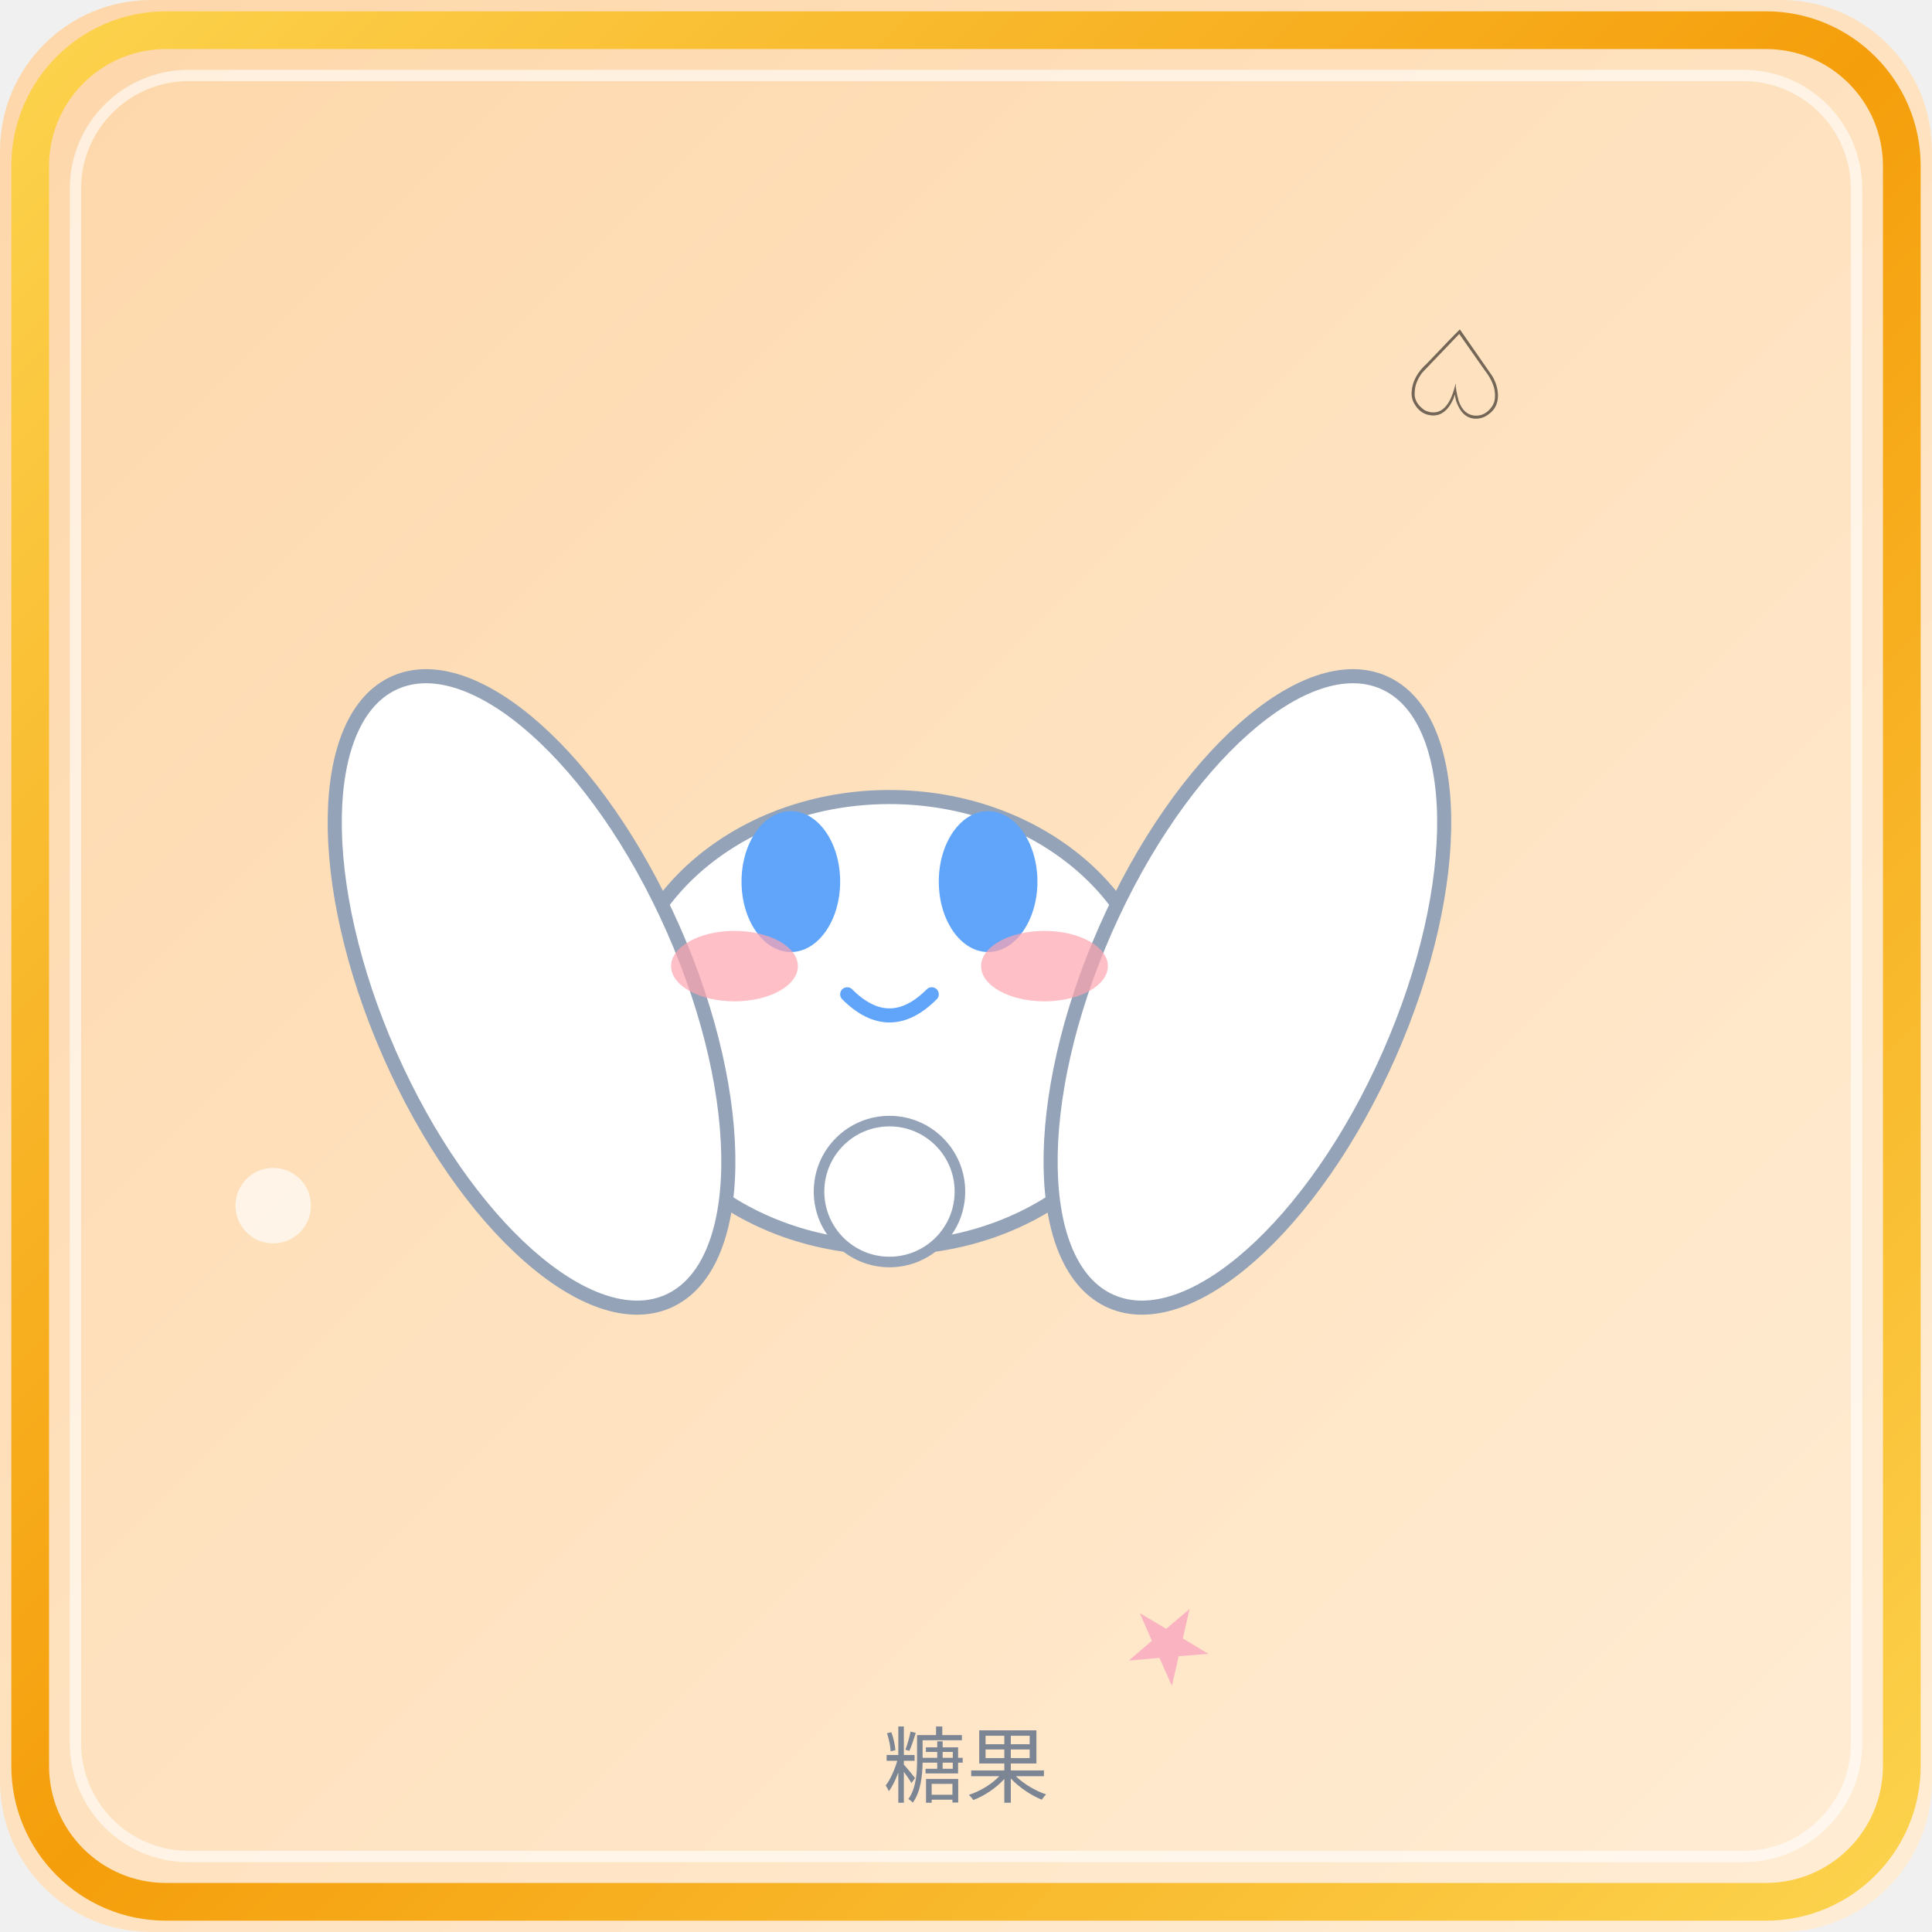
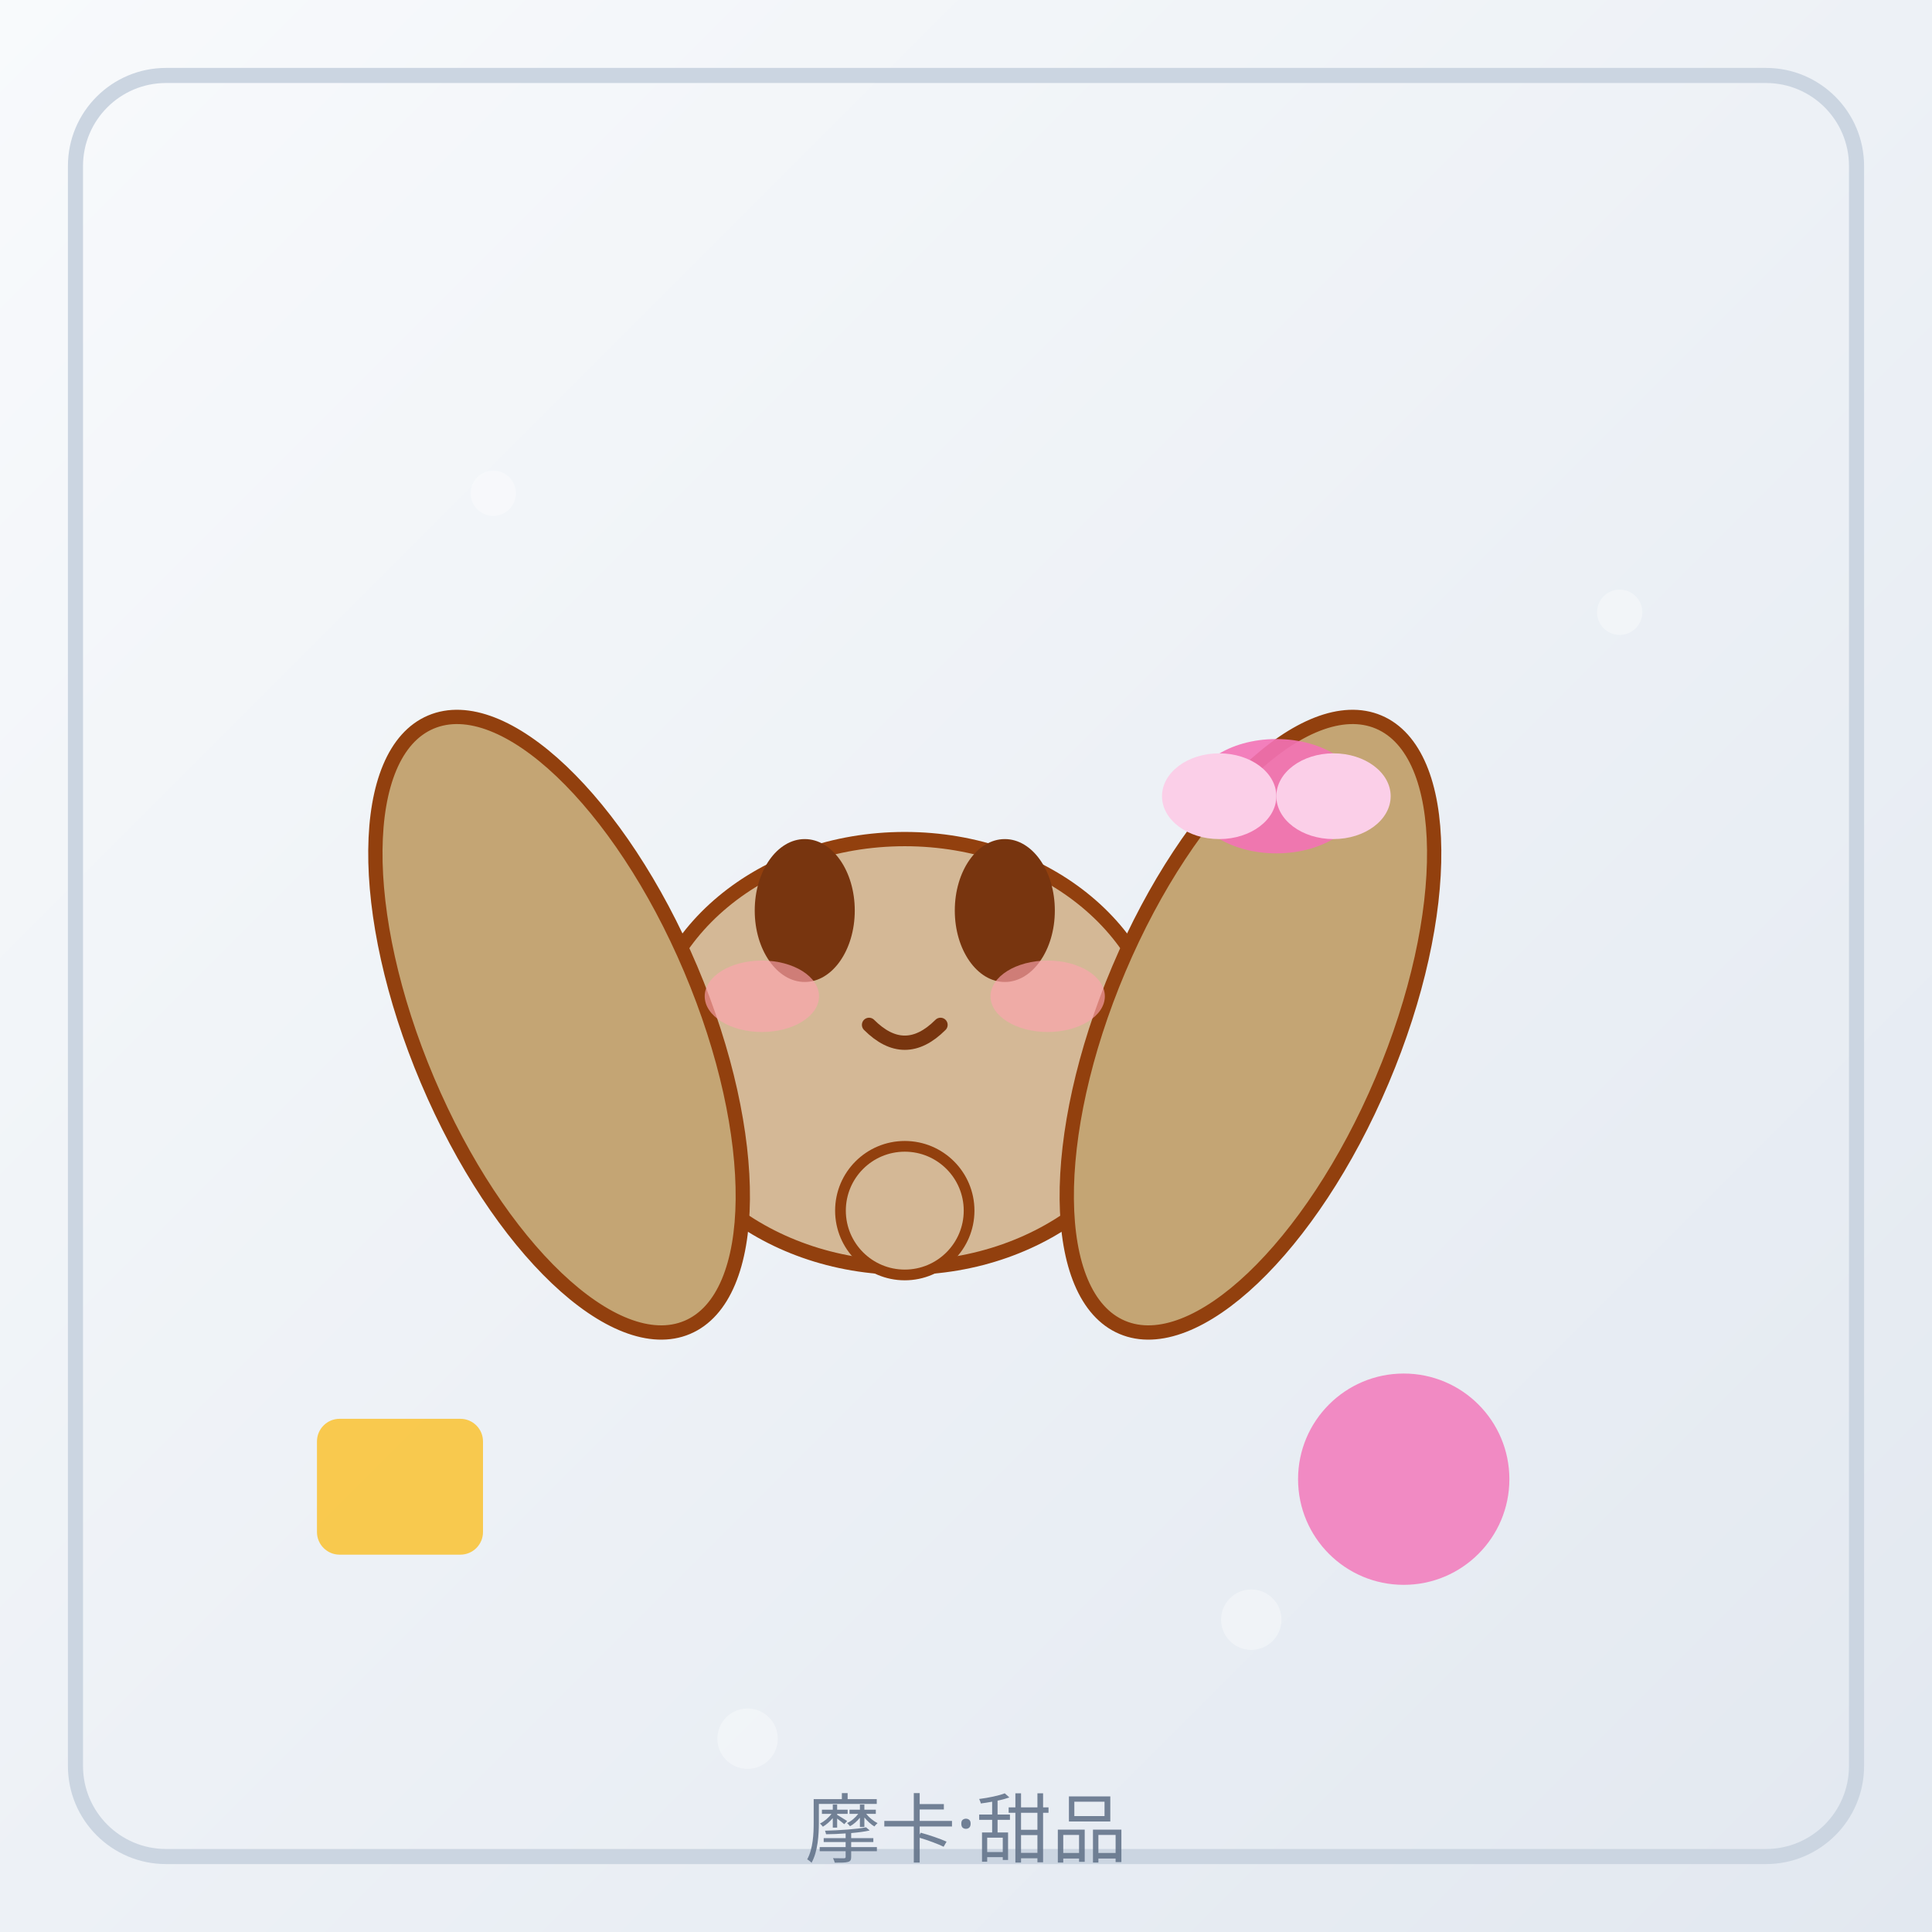
<svg xmlns="http://www.w3.org/2000/svg" viewBox="0 0 256 256" width="256" height="256">
  <defs>
    <linearGradient id="bg" x1="0%" y1="0%" x2="100%" y2="100%">
-       <stop offset="0%" stop-color="#fed7aa" />
-       <stop offset="100%" stop-color="#ffedd5" />
+       <stop offset="0%" stop-color="#f8fafc" />
+       <stop offset="100%" stop-color="#e2e8f0" />
    </linearGradient>
    <linearGradient id="gold" x1="0%" y1="0%" x2="100%" y2="100%">
      <stop offset="0%" stop-color="#fcd34d" />
      <stop offset="50%" stop-color="#f59e0b" />
      <stop offset="100%" stop-color="#fcd34d" />
    </linearGradient>
  </defs>
-   <rect width="256" height="256" rx="20" fill="url(#bg)" />
-   <text x="151.76" y="211.376" font-size="14" fill="#f472b6" opacity="0.445" transform="rotate(102.96 151.76 211.376)">★</text>
-   <circle cx="36.2" cy="159.752" r="5" fill="#fff" opacity="0.654" />
-   <text x="200.576" y="44.192" font-size="16" opacity="0.546" transform="rotate(184.32 200.576 44.192)">♡</text>
-   <text x="85.016" y="144.632" font-size="26" fill="#f472b6" opacity="0.755" transform="rotate(351.72 85.016 144.632)">★</text>
-   <text x="128" y="238" text-anchor="middle" font-family="Segoe UI, sans-serif" font-size="11" fill="#64748b" opacity="0.85">糖果</text>
-   <g transform="translate(117.86,118.68) scale(0.9335)">
-     <ellipse cx="0" cy="18" rx="38" ry="32" fill="#fff" stroke="#94a3b8" stroke-width="2" />
-     <ellipse cx="-52" cy="-8" rx="22" ry="48" fill="#fff" stroke="#94a3b8" stroke-width="2" transform="rotate(-23.8)" />
-     <ellipse cx="52" cy="-8" rx="22" ry="48" fill="#fff" stroke="#94a3b8" stroke-width="2" transform="rotate(23.8)" />
-     <ellipse cx="-14" cy="-2" rx="7" ry="10" fill="#60a5fa" />
-     <ellipse cx="14" cy="-2" rx="7" ry="10" fill="#60a5fa" />
-     <ellipse cx="-22" cy="10" rx="9" ry="5" fill="#fda4af" opacity="0.7" />
-     <ellipse cx="22" cy="10" rx="9" ry="5" fill="#fda4af" opacity="0.7" />
-     <path d="M-6 14 Q0 20 6 14" fill="none" stroke="#60a5fa" stroke-width="2" stroke-linecap="round" />
-     <circle cx="0" cy="42" r="10" fill="#fff" stroke="#94a3b8" stroke-width="1.5" />
+   <rect width="256" height="256" fill="url(#bg)" />
+   <circle cx="65.36" cy="65.36" r="3" fill="#fff" opacity="0.35" />
+   <circle cx="165.8" cy="214.616" r="4" fill="#fff" opacity="0.35" />
+   <circle cx="114.176" cy="147.872" r="5" fill="#fff" opacity="0.35" />
+   <circle cx="214.616" cy="81.128" r="3" fill="#fff" opacity="0.35" />
+   <circle cx="99.056" cy="230.384" r="4" fill="#fff" opacity="0.35" />
+   <circle cx="186" cy="196" r="14" fill="#f472b6" opacity="0.8" />
+   <rect x="42" y="188" width="22" height="18" rx="3" fill="#fbbf24" opacity="0.8" />
+   <g transform="translate(119.888,122.544) rotate(0) scale(0.9468)">
+     <ellipse cx="0" cy="18" rx="36" ry="30" fill="#d4b896" stroke="#92400e" stroke-width="2" />
+     <ellipse cx="-50" cy="-6" rx="20" ry="46" fill="#c4a574" stroke="#92400e" stroke-width="2" transform="rotate(-22.96)" />
+     <ellipse cx="50" cy="-6" rx="20" ry="46" fill="#c4a574" stroke="#92400e" stroke-width="2" transform="rotate(22.96)" />
+     <ellipse cx="52" cy="-18" rx="12" ry="8" fill="#f472b6" opacity="0.9" />
+     <ellipse cx="44" cy="-18" rx="8" ry="6" fill="#fbcfe8" />
+     <ellipse cx="60" cy="-18" rx="8" ry="6" fill="#fbcfe8" />
+     <ellipse cx="-14" cy="-2" rx="7" ry="10" fill="#78350f" />
+     <ellipse cx="14" cy="-2" rx="7" ry="10" fill="#78350f" />
+     <ellipse cx="-20" cy="10" rx="8" ry="5" fill="#fda4af" opacity="0.65" />
+     <ellipse cx="20" cy="10" rx="8" ry="5" fill="#fda4af" opacity="0.65" />
+     <path d="M-5 14 Q0 19 5 14" fill="none" stroke="#78350f" stroke-width="2" stroke-linecap="round" />
+     <circle cx="0" cy="40" r="9" fill="#d4b896" stroke="#92400e" stroke-width="1.5" />
  </g>
-   <rect x="4" y="4" width="248" height="248" rx="18" fill="none" stroke="url(#gold)" stroke-width="5" />
-   <rect x="10" y="10" width="236" height="236" rx="15" fill="none" stroke="#fff" stroke-width="1.5" opacity="0.6" />
+   <rect x="10" y="10" width="236" height="236" rx="12" fill="none" stroke="#cbd5e1" stroke-width="2" />
+   <text x="128" y="246" text-anchor="middle" font-family="Segoe UI, sans-serif" font-size="10" fill="#64748b" opacity="0.9">摩卡·甜品</text>
</svg>
